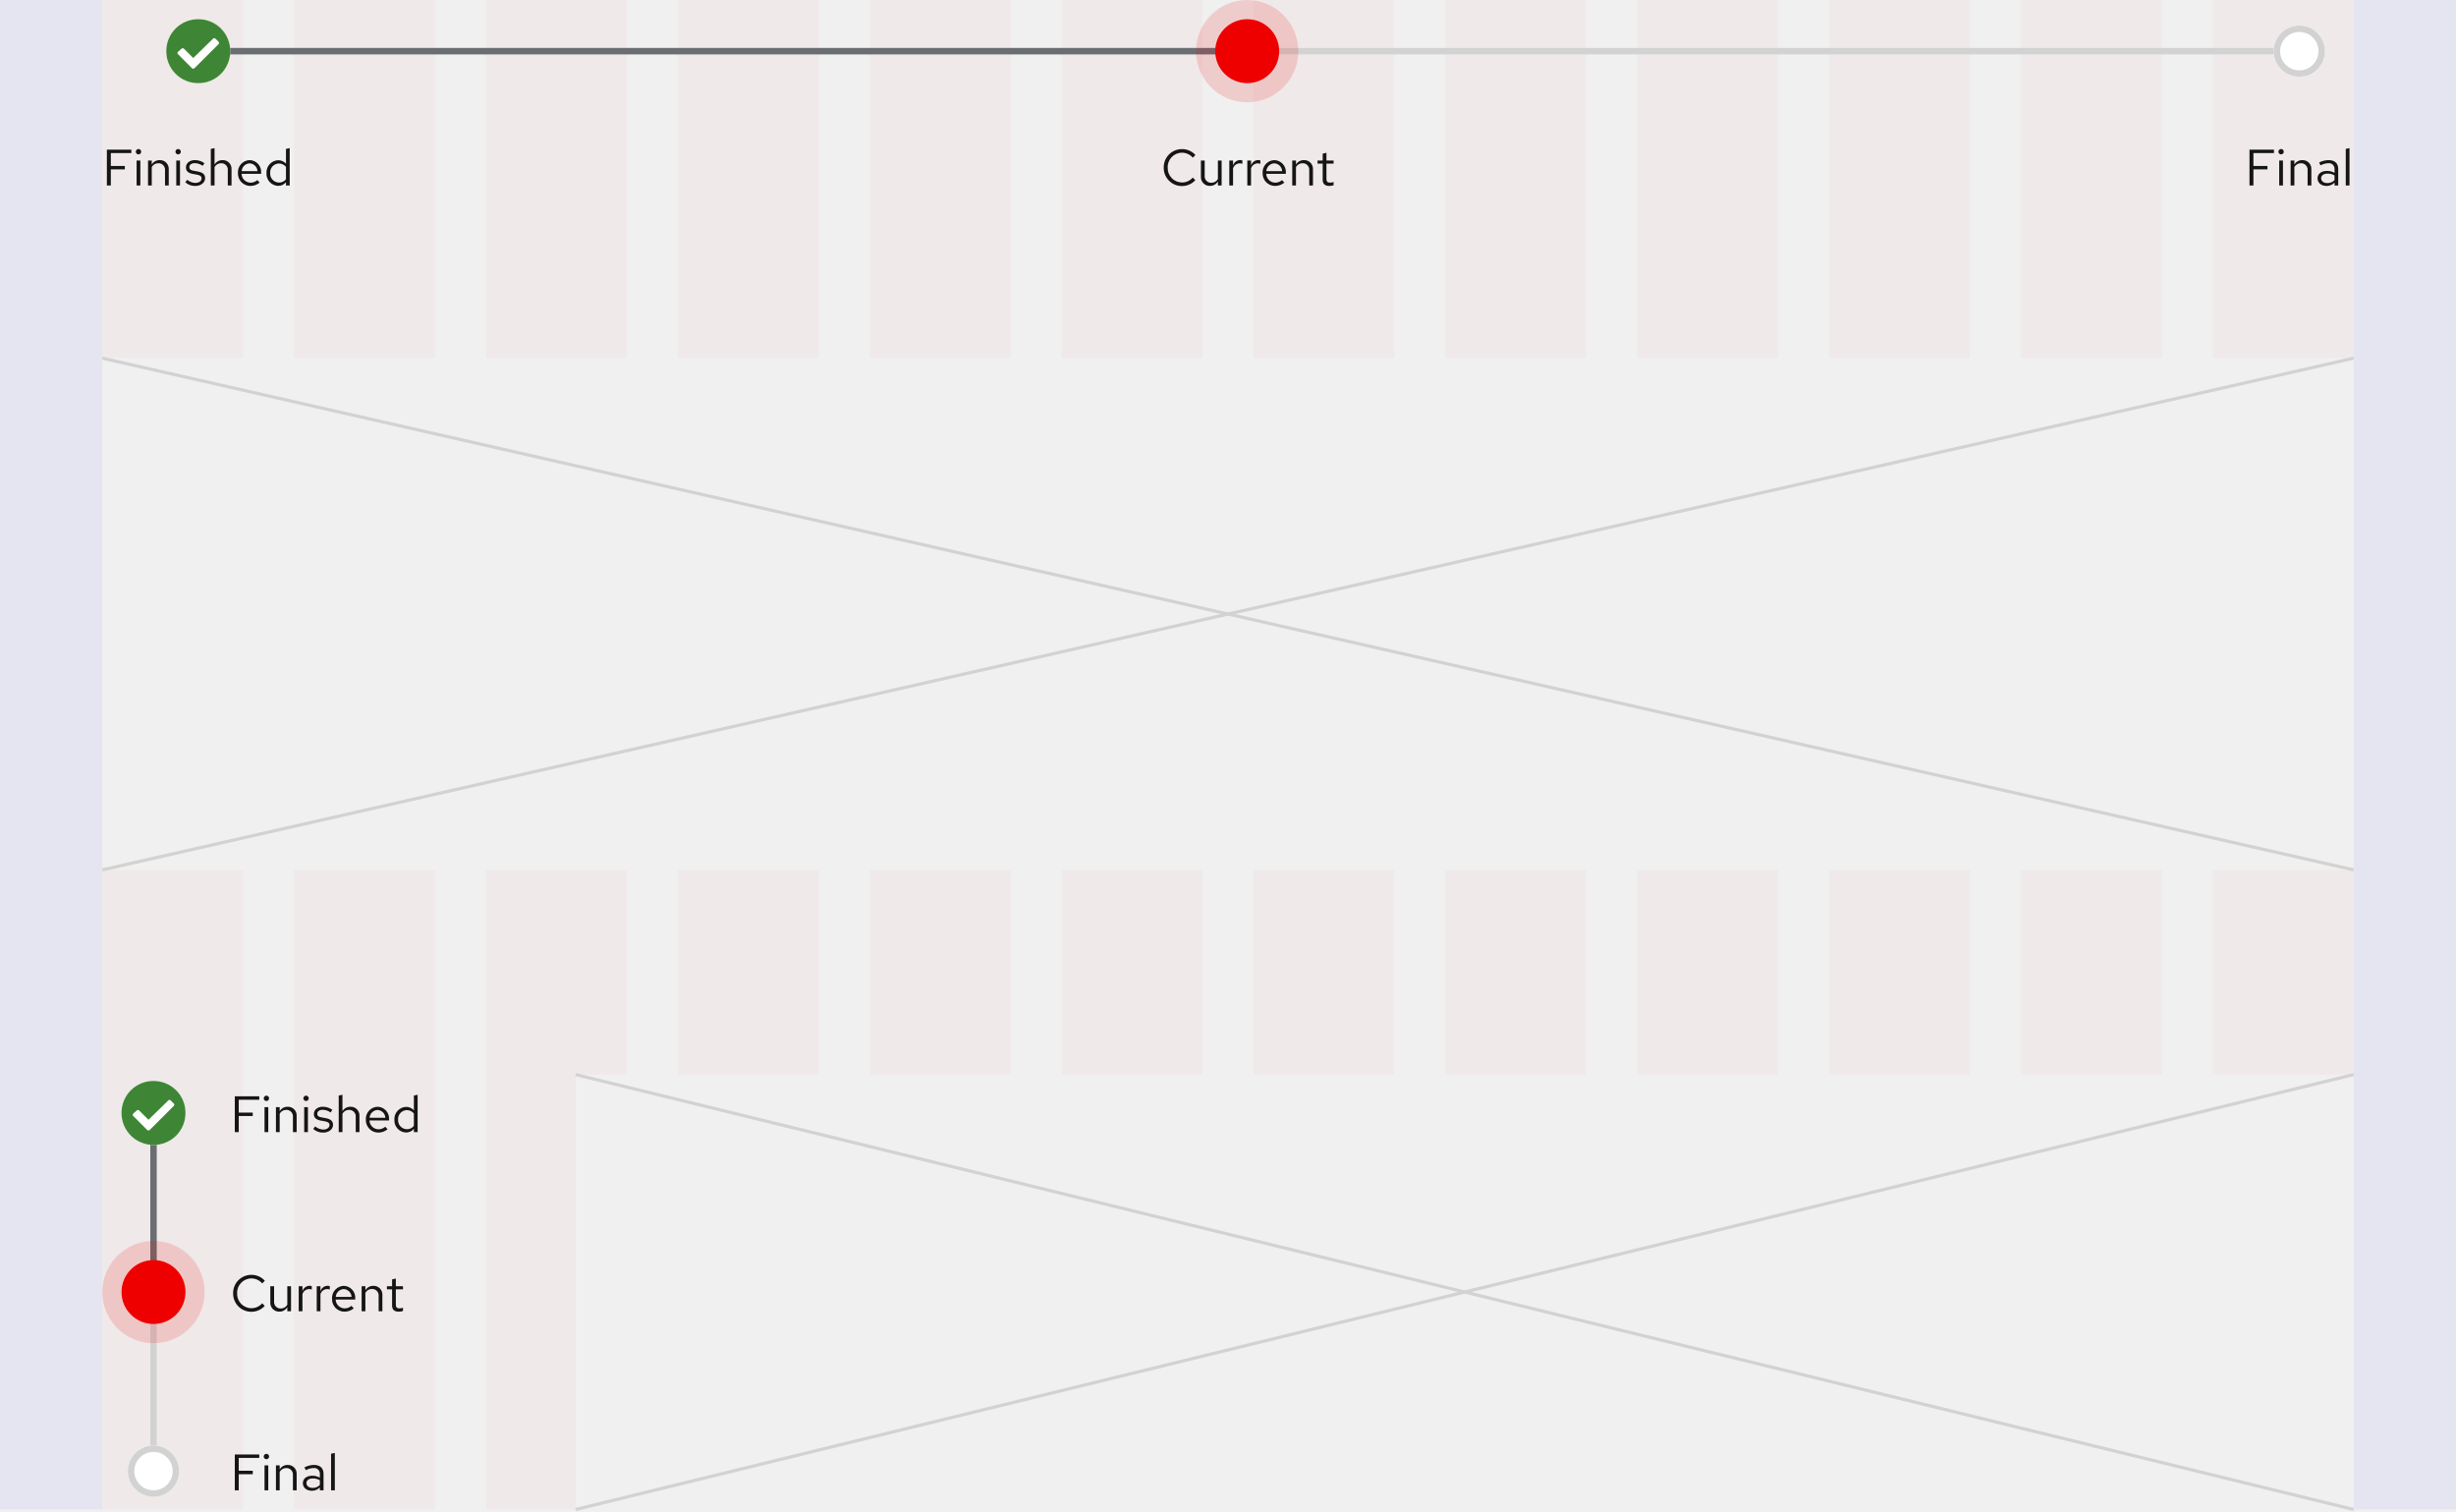
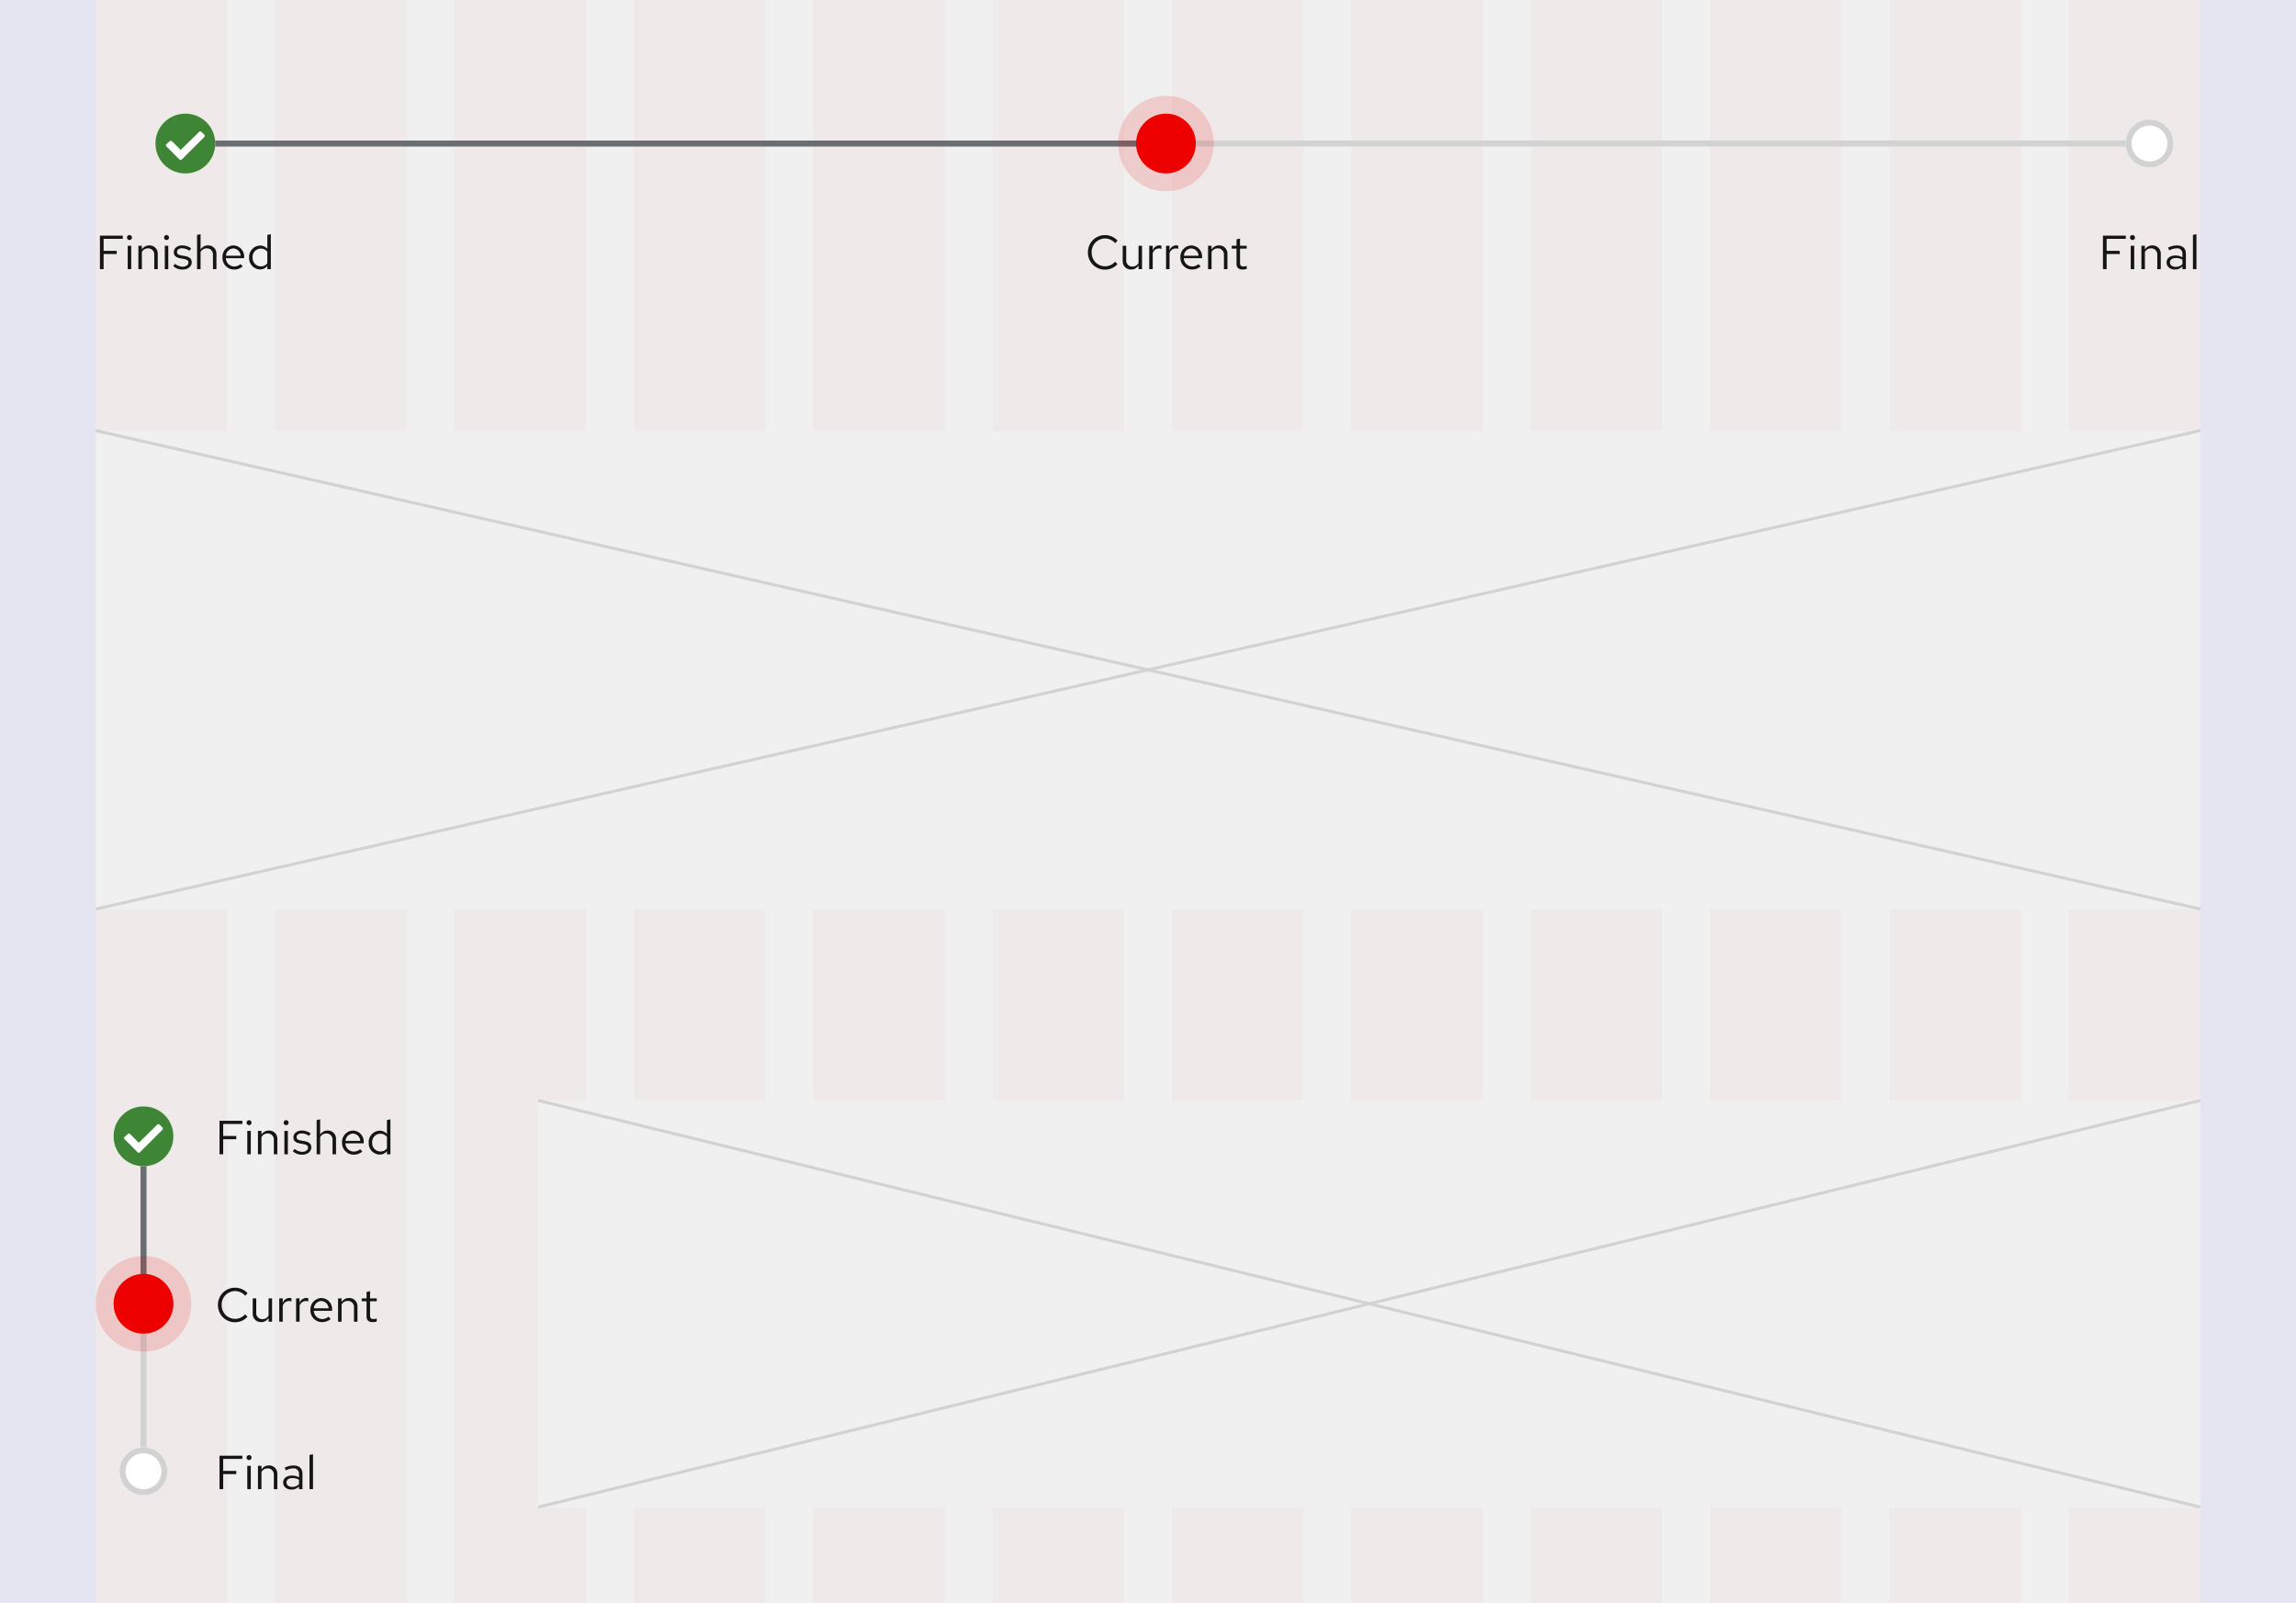
- <svg xmlns="http://www.w3.org/2000/svg" width="768" height="472.485" viewBox="0 0 768 472.485">
+ <svg xmlns="http://www.w3.org/2000/svg" width="768" height="536" viewBox="0 0 768 536">
  <g id="Example" transform="translate(-360 -13112)">
    <g id="Grid" opacity="0.03">
-       <rect id="Rectangle" width="44" height="472" transform="translate(1052 13112)" fill="red" />
-       <rect id="Rectangle-2" data-name="Rectangle" width="44" height="472" transform="translate(992 13112)" fill="red" />
-       <rect id="Rectangle-3" data-name="Rectangle" width="44" height="472" transform="translate(932 13112)" fill="red" />
-       <rect id="Rectangle-4" data-name="Rectangle" width="44" height="472" transform="translate(872 13112)" fill="red" />
-       <rect id="Rectangle-5" data-name="Rectangle" width="44" height="472" transform="translate(812 13112)" fill="red" />
-       <rect id="Rectangle-6" data-name="Rectangle" width="44" height="472" transform="translate(752 13112)" fill="red" />
-       <rect id="Rectangle-7" data-name="Rectangle" width="44" height="472" transform="translate(692 13112)" fill="red" />
-       <rect id="Rectangle-8" data-name="Rectangle" width="44" height="472" transform="translate(632 13112)" fill="red" />
-       <rect id="Rectangle-9" data-name="Rectangle" width="44" height="472" transform="translate(572 13112)" fill="red" />
-       <rect id="Rectangle-10" data-name="Rectangle" width="44" height="472" transform="translate(512 13112)" fill="red" />
-       <rect id="Rectangle-11" data-name="Rectangle" width="44" height="472" transform="translate(452 13112)" fill="red" />
-       <rect id="Rectangle-12" data-name="Rectangle" width="44" height="472" transform="translate(392 13112)" fill="red" />
+       <rect id="Rectangle" width="44" height="536" transform="translate(1052 13112)" fill="red" />
+       <rect id="Rectangle-2" data-name="Rectangle" width="44" height="536" transform="translate(992 13112)" fill="red" />
+       <rect id="Rectangle-3" data-name="Rectangle" width="44" height="536" transform="translate(932 13112)" fill="red" />
+       <rect id="Rectangle-4" data-name="Rectangle" width="44" height="536" transform="translate(872 13112)" fill="red" />
+       <rect id="Rectangle-5" data-name="Rectangle" width="44" height="536" transform="translate(812 13112)" fill="red" />
+       <rect id="Rectangle-6" data-name="Rectangle" width="44" height="536" transform="translate(752 13112)" fill="red" />
+       <rect id="Rectangle-7" data-name="Rectangle" width="44" height="536" transform="translate(692 13112)" fill="red" />
+       <rect id="Rectangle-8" data-name="Rectangle" width="44" height="536" transform="translate(632 13112)" fill="red" />
+       <rect id="Rectangle-9" data-name="Rectangle" width="44" height="536" transform="translate(572 13112)" fill="red" />
+       <rect id="Rectangle-10" data-name="Rectangle" width="44" height="536" transform="translate(512 13112)" fill="red" />
+       <rect id="Rectangle-11" data-name="Rectangle" width="44" height="536" transform="translate(452 13112)" fill="red" />
+       <rect id="Rectangle-12" data-name="Rectangle" width="44" height="536" transform="translate(392 13112)" fill="red" />
    </g>
    <g id="Gutters" opacity="0.05">
-       <rect id="Rectangle-13" data-name="Rectangle" width="32" height="472" transform="translate(1096 13112)" fill="blue" />
-       <rect id="Rectangle-14" data-name="Rectangle" width="32" height="472" transform="translate(360 13112)" fill="blue" />
+       <rect id="Rectangle-13" data-name="Rectangle" width="32" height="536" transform="translate(1096 13112)" fill="blue" />
+       <rect id="Rectangle-14" data-name="Rectangle" width="32" height="536" transform="translate(360 13112)" fill="blue" />
    </g>
-     <g id="Content" transform="translate(23 10518)">
+     <g id="Content" transform="translate(23 10550)">
      <rect id="Rectangle-15" data-name="Rectangle" width="556" height="136" transform="translate(517 2930)" fill="#f0f0f0" />
      <line id="Line" y1="136" x2="556" transform="translate(517 2930)" fill="none" stroke="#d2d2d2" stroke-width="1" />
      <line id="Line-2" data-name="Line" x1="556" y1="136" transform="translate(517 2930)" fill="none" stroke="#d2d2d2" stroke-width="1" />
    </g>
-     <g id="Progress_steps_Vertical_Step_2" data-name="Progress steps / Vertical / Step 2" transform="translate(392 13448)">
+     <g id="Progress_steps_Vertical_Step_2" data-name="Progress steps / Vertical / Step 2" transform="translate(392 13480)">
      <rect id="Rectangle-16" data-name="Rectangle" width="2" height="112" transform="translate(15 12)" fill="#d2d2d2" />
      <rect id="Rectangle-17" data-name="Rectangle" width="2" height="56" transform="translate(15 12)" fill="#6a6e73" />
      <g id="Text" transform="translate(40 112)">
        <rect id="Rectangle-18" data-name="Rectangle" width="34" height="24" fill="none" />
        <path id="Path" d="M1.424,0H2.656V-5.04H7.04V-6.112H2.656v-4.016H9.072V-11.2H1.424Zm9.888-9.728a.83.83,0,0,0,.832-.848.847.847,0,0,0-.832-.832.85.85,0,0,0-.848.832A.834.834,0,0,0,11.312-9.728Zm.576,1.92H10.72V0h1.168ZM14.288,0h1.168V-5.76A2.3,2.3,0,0,1,17.5-6.96a2.024,2.024,0,0,1,2.1,2.24V0h1.168V-5.056a2.717,2.717,0,0,0-2.832-2.88,2.813,2.813,0,0,0-2.48,1.392V-7.808H14.288ZM25.536.144a3.352,3.352,0,0,0,2.48-1.056V0h1.152V-5.184c0-1.776-1.088-2.752-3.024-2.752a6.689,6.689,0,0,0-2.944.752l.432.9A5.156,5.156,0,0,1,26-6.96a1.758,1.758,0,0,1,2.016,1.936v1.072a4.521,4.521,0,0,0-2.384-.608c-1.76,0-2.928.928-2.928,2.32C22.7-.832,23.872.144,25.536.144ZM23.824-2.272c0-.864.784-1.44,1.984-1.44a4.122,4.122,0,0,1,2.208.56v1.5a3.091,3.091,0,0,1-2.24.9C24.608-.752,23.824-1.36,23.824-2.272ZM32.7-11.68l-1.168.24V0H32.7Z" transform="translate(0 18)" fill="#151515" />
      </g>
      <g id="Ellipse" transform="translate(8 116)" fill="#fff" stroke="#d2d2d2" stroke-width="2">
        <circle cx="8" cy="8" r="8" stroke="none" />
        <circle cx="8" cy="8" r="7" fill="none" />
      </g>
      <g id="Text-2" data-name="Text" transform="translate(40 56)">
        <rect id="Rectangle-19" data-name="Rectangle" width="55" height="24" fill="none" />
        <path id="Path-2" data-name="Path" d="M6.624-.944A4.485,4.485,0,0,1,2.144-5.6a4.478,4.478,0,0,1,4.448-4.656A4.489,4.489,0,0,1,10-8.688l.816-.848a5.6,5.6,0,0,0-4.224-1.84A5.676,5.676,0,0,0,.9-5.6,5.676,5.676,0,0,0,6.592.176a5.632,5.632,0,0,0,4.192-1.84l-.8-.816A4.388,4.388,0,0,1,6.624-.944Zm7.088-6.864H12.528v5.04A2.73,2.73,0,0,0,15.36.128a2.8,2.8,0,0,0,2.48-1.392V0h1.168V-7.808H17.84v5.776A2.318,2.318,0,0,1,15.792-.848,2.017,2.017,0,0,1,13.712-3.1ZM21.408,0h1.168V-5.344a2.226,2.226,0,0,1,2.1-1.584,2.919,2.919,0,0,1,.816.144V-7.84a2.217,2.217,0,0,0-.736-.112,2.332,2.332,0,0,0-2.176,1.728V-7.808H21.408ZM27.04,0h1.168V-5.344a2.226,2.226,0,0,1,2.1-1.584,2.919,2.919,0,0,1,.816.144V-7.84a2.217,2.217,0,0,0-.736-.112,2.332,2.332,0,0,0-2.176,1.728V-7.808H27.04ZM38.624-.9l-.736-.784a3.191,3.191,0,0,1-2.144.8A2.845,2.845,0,0,1,32.96-3.648h6.128V-4A3.689,3.689,0,0,0,35.5-7.936,3.8,3.8,0,0,0,31.824-3.9,3.9,3.9,0,0,0,35.7.144,4.558,4.558,0,0,0,38.624-.9ZM35.488-6.928A2.579,2.579,0,0,1,37.936-4.48H32.992A2.608,2.608,0,0,1,35.488-6.928ZM41.088,0h1.168V-5.76A2.3,2.3,0,0,1,44.3-6.96a2.024,2.024,0,0,1,2.1,2.24V0h1.168V-5.056a2.717,2.717,0,0,0-2.832-2.88,2.813,2.813,0,0,0-2.48,1.392V-7.808H41.088Zm9.52-1.76c0,1.248.7,1.9,2.048,1.9a4.386,4.386,0,0,0,1.36-.208V-1.1a2.8,2.8,0,0,1-1.1.208c-.816,0-1.136-.336-1.136-1.168V-6.848h2.24v-.96h-2.24v-2.416l-1.168.272v2.144H48.992v.96h1.616Z" transform="translate(0 18)" fill="#151515" />
      </g>
      <g id="Current" transform="translate(0 52)">
        <circle id="Ellipse-2" data-name="Ellipse" cx="16" cy="16" r="16" fill="#e00" opacity="0.15" />
        <circle id="Ellipse-3" data-name="Ellipse" cx="10" cy="10" r="10" transform="translate(6 6)" fill="#e00" />
      </g>
      <g id="Text-3" data-name="Text" transform="translate(40)">
        <rect id="Rectangle-20" data-name="Rectangle" width="60" height="24" fill="none" />
        <path id="Path-3" data-name="Path" d="M1.424,0H2.656V-5.04H7.04V-6.112H2.656v-4.016H9.072V-11.2H1.424Zm9.888-9.728a.83.83,0,0,0,.832-.848.847.847,0,0,0-.832-.832.85.85,0,0,0-.848.832A.834.834,0,0,0,11.312-9.728Zm.576,1.92H10.72V0h1.168ZM14.288,0h1.168V-5.76A2.3,2.3,0,0,1,17.5-6.96a2.024,2.024,0,0,1,2.1,2.24V0h1.168V-5.056a2.717,2.717,0,0,0-2.832-2.88,2.813,2.813,0,0,0-2.48,1.392V-7.808H14.288Zm9.424-9.728a.83.83,0,0,0,.832-.848.847.847,0,0,0-.832-.832.85.85,0,0,0-.848.832A.834.834,0,0,0,23.712-9.728Zm.576,1.92H23.12V0h1.168Zm1.648,6.8A4.451,4.451,0,0,0,29.1.144c1.728,0,3.04-1.056,3.04-2.416,0-1.152-.7-1.808-2.272-2.1l-1.312-.24c-1.008-.176-1.344-.48-1.344-1.12,0-.768.672-1.248,1.7-1.248a4.142,4.142,0,0,1,2.448.832l.576-.816a5.048,5.048,0,0,0-2.976-.976c-1.648,0-2.816.944-2.816,2.288,0,1.136.688,1.776,2.208,2.048l1.28.224c.992.192,1.408.528,1.408,1.168,0,.816-.832,1.408-1.968,1.408a4.072,4.072,0,0,1-2.512-.976ZM33.92,0h1.168V-5.76a2.3,2.3,0,0,1,2.048-1.2,2.024,2.024,0,0,1,2.1,2.24V0H40.4V-5.056a2.717,2.717,0,0,0-2.832-2.88,2.813,2.813,0,0,0-2.48,1.392V-11.68l-1.168.24ZM49.2-.9l-.736-.784a3.191,3.191,0,0,1-2.144.8,2.845,2.845,0,0,1-2.784-2.768h6.128V-4A3.689,3.689,0,0,0,46.08-7.936,3.8,3.8,0,0,0,42.4-3.9,3.9,3.9,0,0,0,46.272.144,4.558,4.558,0,0,0,49.2-.9ZM46.064-6.928A2.579,2.579,0,0,1,48.512-4.48H43.568A2.608,2.608,0,0,1,46.064-6.928ZM57.424,0h1.168V-11.68l-1.168.24v4.624A3.18,3.18,0,0,0,54.992-7.9a3.8,3.8,0,0,0-3.664,4.016,3.768,3.768,0,0,0,3.6,4,3.077,3.077,0,0,0,2.5-1.152ZM52.48-3.9A2.787,2.787,0,0,1,55.216-6.88a2.8,2.8,0,0,1,2.208,1.056v3.872a2.674,2.674,0,0,1-2.208,1.04A2.8,2.8,0,0,1,52.48-3.9Z" transform="translate(0 18)" fill="#151515" />
      </g>
      <g id="Finished" transform="translate(6 2)">
        <circle id="Ellipse-4" data-name="Ellipse" cx="10" cy="10" r="10" fill="#fff" />
        <path id="Icon" d="M20,10A9.938,9.938,0,0,1,10,20,9.938,9.938,0,0,1,0,10,9.938,9.938,0,0,1,10,0,9.938,9.938,0,0,1,20,10ZM8.857,15.286l7.429-7.429c.286-.286.286-.714,0-.857l-.857-.857c-.286-.286-.714-.286-.857,0l-6.143,6L5.571,9.286C5.286,9,4.857,9,4.714,9.286l-1,.857c-.286.286-.286.714,0,.857l4.143,4.143A.612.612,0,0,0,8.857,15.286Z" fill="#3e8635" />
      </g>
    </g>
-     <g id="Content-2" data-name="Content" transform="translate(-125 10294)">
+     <g id="Content-2" data-name="Content" transform="translate(-125 10326)">
      <rect id="Rectangle-21" data-name="Rectangle" width="704" height="160" transform="translate(517 2930)" fill="#f0f0f0" />
      <line id="Line-3" data-name="Line" y1="160" x2="704" transform="translate(517 2930)" fill="none" stroke="#d2d2d2" stroke-width="1" />
      <line id="Line-4" data-name="Line" x1="704" y1="160" transform="translate(517 2930)" fill="none" stroke="#d2d2d2" stroke-width="1" />
    </g>
-     <g id="Progress_steps_Horizontal_Step_2" data-name="Progress steps / Horizontal / Step 2" transform="translate(392 13112)">
+     <g id="Progress_steps_Horizontal_Step_2" data-name="Progress steps / Horizontal / Step 2" transform="translate(392 13144)">
      <g id="Text-4" data-name="Text" transform="translate(670 40)">
        <rect id="Rectangle-22" data-name="Rectangle" width="34" height="24" fill="none" />
        <path id="Path-4" data-name="Path" d="M1.424,0H2.656V-5.04H7.04V-6.112H2.656v-4.016H9.072V-11.2H1.424Zm9.888-9.728a.83.83,0,0,0,.832-.848.847.847,0,0,0-.832-.832.85.85,0,0,0-.848.832A.834.834,0,0,0,11.312-9.728Zm.576,1.92H10.72V0h1.168ZM14.288,0h1.168V-5.76A2.3,2.3,0,0,1,17.5-6.96a2.024,2.024,0,0,1,2.1,2.24V0h1.168V-5.056a2.717,2.717,0,0,0-2.832-2.88,2.813,2.813,0,0,0-2.48,1.392V-7.808H14.288ZM25.536.144a3.352,3.352,0,0,0,2.48-1.056V0h1.152V-5.184c0-1.776-1.088-2.752-3.024-2.752a6.689,6.689,0,0,0-2.944.752l.432.9A5.156,5.156,0,0,1,26-6.96a1.758,1.758,0,0,1,2.016,1.936v1.072a4.521,4.521,0,0,0-2.384-.608c-1.76,0-2.928.928-2.928,2.32C22.7-.832,23.872.144,25.536.144ZM23.824-2.272c0-.864.784-1.44,1.984-1.44a4.122,4.122,0,0,1,2.208.56v1.5a3.091,3.091,0,0,1-2.24.9C24.608-.752,23.824-1.36,23.824-2.272ZM32.7-11.68l-1.168.24V0H32.7Z" transform="translate(0 18)" fill="#151515" />
      </g>
      <g id="Text-5" data-name="Text" transform="translate(331 40)">
        <rect id="Rectangle-23" data-name="Rectangle" width="55" height="24" fill="none" />
        <path id="Path-5" data-name="Path" d="M6.624-.944A4.485,4.485,0,0,1,2.144-5.6a4.478,4.478,0,0,1,4.448-4.656A4.489,4.489,0,0,1,10-8.688l.816-.848a5.6,5.6,0,0,0-4.224-1.84A5.676,5.676,0,0,0,.9-5.6,5.676,5.676,0,0,0,6.592.176a5.632,5.632,0,0,0,4.192-1.84l-.8-.816A4.388,4.388,0,0,1,6.624-.944Zm7.088-6.864H12.528v5.04A2.73,2.73,0,0,0,15.36.128a2.8,2.8,0,0,0,2.48-1.392V0h1.168V-7.808H17.84v5.776A2.318,2.318,0,0,1,15.792-.848,2.017,2.017,0,0,1,13.712-3.1ZM21.408,0h1.168V-5.344a2.226,2.226,0,0,1,2.1-1.584,2.919,2.919,0,0,1,.816.144V-7.84a2.217,2.217,0,0,0-.736-.112,2.332,2.332,0,0,0-2.176,1.728V-7.808H21.408ZM27.04,0h1.168V-5.344a2.226,2.226,0,0,1,2.1-1.584,2.919,2.919,0,0,1,.816.144V-7.84a2.217,2.217,0,0,0-.736-.112,2.332,2.332,0,0,0-2.176,1.728V-7.808H27.04ZM38.624-.9l-.736-.784a3.191,3.191,0,0,1-2.144.8A2.845,2.845,0,0,1,32.96-3.648h6.128V-4A3.689,3.689,0,0,0,35.5-7.936,3.8,3.8,0,0,0,31.824-3.9,3.9,3.9,0,0,0,35.7.144,4.558,4.558,0,0,0,38.624-.9ZM35.488-6.928A2.579,2.579,0,0,1,37.936-4.48H32.992A2.608,2.608,0,0,1,35.488-6.928ZM41.088,0h1.168V-5.76A2.3,2.3,0,0,1,44.3-6.96a2.024,2.024,0,0,1,2.1,2.24V0h1.168V-5.056a2.717,2.717,0,0,0-2.832-2.88,2.813,2.813,0,0,0-2.48,1.392V-7.808H41.088Zm9.52-1.76c0,1.248.7,1.9,2.048,1.9a4.386,4.386,0,0,0,1.36-.208V-1.1a2.8,2.8,0,0,1-1.1.208c-.816,0-1.136-.336-1.136-1.168V-6.848h2.24v-.96h-2.24v-2.416l-1.168.272v2.144H48.992v.96h1.616Z" transform="translate(0 18)" fill="#151515" />
      </g>
      <g id="Text-6" data-name="Text" transform="translate(0 40)">
        <rect id="Rectangle-24" data-name="Rectangle" width="60" height="24" fill="none" />
        <path id="Path-6" data-name="Path" d="M1.424,0H2.656V-5.04H7.04V-6.112H2.656v-4.016H9.072V-11.2H1.424Zm9.888-9.728a.83.83,0,0,0,.832-.848.847.847,0,0,0-.832-.832.85.85,0,0,0-.848.832A.834.834,0,0,0,11.312-9.728Zm.576,1.92H10.72V0h1.168ZM14.288,0h1.168V-5.76A2.3,2.3,0,0,1,17.5-6.96a2.024,2.024,0,0,1,2.1,2.24V0h1.168V-5.056a2.717,2.717,0,0,0-2.832-2.88,2.813,2.813,0,0,0-2.48,1.392V-7.808H14.288Zm9.424-9.728a.83.83,0,0,0,.832-.848.847.847,0,0,0-.832-.832.85.85,0,0,0-.848.832A.834.834,0,0,0,23.712-9.728Zm.576,1.92H23.12V0h1.168Zm1.648,6.8A4.451,4.451,0,0,0,29.1.144c1.728,0,3.04-1.056,3.04-2.416,0-1.152-.7-1.808-2.272-2.1l-1.312-.24c-1.008-.176-1.344-.48-1.344-1.12,0-.768.672-1.248,1.7-1.248a4.142,4.142,0,0,1,2.448.832l.576-.816a5.048,5.048,0,0,0-2.976-.976c-1.648,0-2.816.944-2.816,2.288,0,1.136.688,1.776,2.208,2.048l1.28.224c.992.192,1.408.528,1.408,1.168,0,.816-.832,1.408-1.968,1.408a4.072,4.072,0,0,1-2.512-.976ZM33.92,0h1.168V-5.76a2.3,2.3,0,0,1,2.048-1.2,2.024,2.024,0,0,1,2.1,2.24V0H40.4V-5.056a2.717,2.717,0,0,0-2.832-2.88,2.813,2.813,0,0,0-2.48,1.392V-11.68l-1.168.24ZM49.2-.9l-.736-.784a3.191,3.191,0,0,1-2.144.8,2.845,2.845,0,0,1-2.784-2.768h6.128V-4A3.689,3.689,0,0,0,46.08-7.936,3.8,3.8,0,0,0,42.4-3.9,3.9,3.9,0,0,0,46.272.144,4.558,4.558,0,0,0,49.2-.9ZM46.064-6.928A2.579,2.579,0,0,1,48.512-4.48H43.568A2.608,2.608,0,0,1,46.064-6.928ZM57.424,0h1.168V-11.68l-1.168.24v4.624A3.18,3.18,0,0,0,54.992-7.9a3.8,3.8,0,0,0-3.664,4.016,3.768,3.768,0,0,0,3.6,4,3.077,3.077,0,0,0,2.5-1.152ZM52.48-3.9A2.787,2.787,0,0,1,55.216-6.88a2.8,2.8,0,0,1,2.208,1.056v3.872a2.674,2.674,0,0,1-2.208,1.04A2.8,2.8,0,0,1,52.48-3.9Z" transform="translate(0 18)" fill="#151515" />
      </g>
      <rect id="Rectangle-25" data-name="Rectangle" width="657" height="2" transform="translate(30 15)" fill="#d2d2d2" />
      <rect id="Rectangle-26" data-name="Rectangle" width="328" height="2" transform="translate(30 15)" fill="#6a6e73" />
      <g id="Ellipse-5" data-name="Ellipse" transform="translate(679 8)" fill="#fff" stroke="#d2d2d2" stroke-width="2">
        <circle cx="8" cy="8" r="8" stroke="none" />
        <circle cx="8" cy="8" r="7" fill="none" />
      </g>
      <g id="Current-2" data-name="Current" transform="translate(342)">
        <circle id="Ellipse-6" data-name="Ellipse" cx="16" cy="16" r="16" fill="#e00" opacity="0.15" />
        <circle id="Ellipse-7" data-name="Ellipse" cx="10" cy="10" r="10" transform="translate(6 6)" fill="#e00" />
      </g>
      <g id="Finished-2" data-name="Finished" transform="translate(20 6)">
        <circle id="Ellipse-8" data-name="Ellipse" cx="10" cy="10" r="10" fill="#fff" />
        <path id="Icon-2" data-name="Icon" d="M20,10A9.938,9.938,0,0,1,10,20,9.938,9.938,0,0,1,0,10,9.938,9.938,0,0,1,10,0,9.938,9.938,0,0,1,20,10ZM8.857,15.286l7.429-7.429c.286-.286.286-.714,0-.857l-.857-.857c-.286-.286-.714-.286-.857,0l-6.143,6L5.571,9.286C5.286,9,4.857,9,4.714,9.286l-1,.857c-.286.286-.286.714,0,.857l4.143,4.143A.612.612,0,0,0,8.857,15.286Z" fill="#3e8635" />
      </g>
    </g>
  </g>
</svg>
